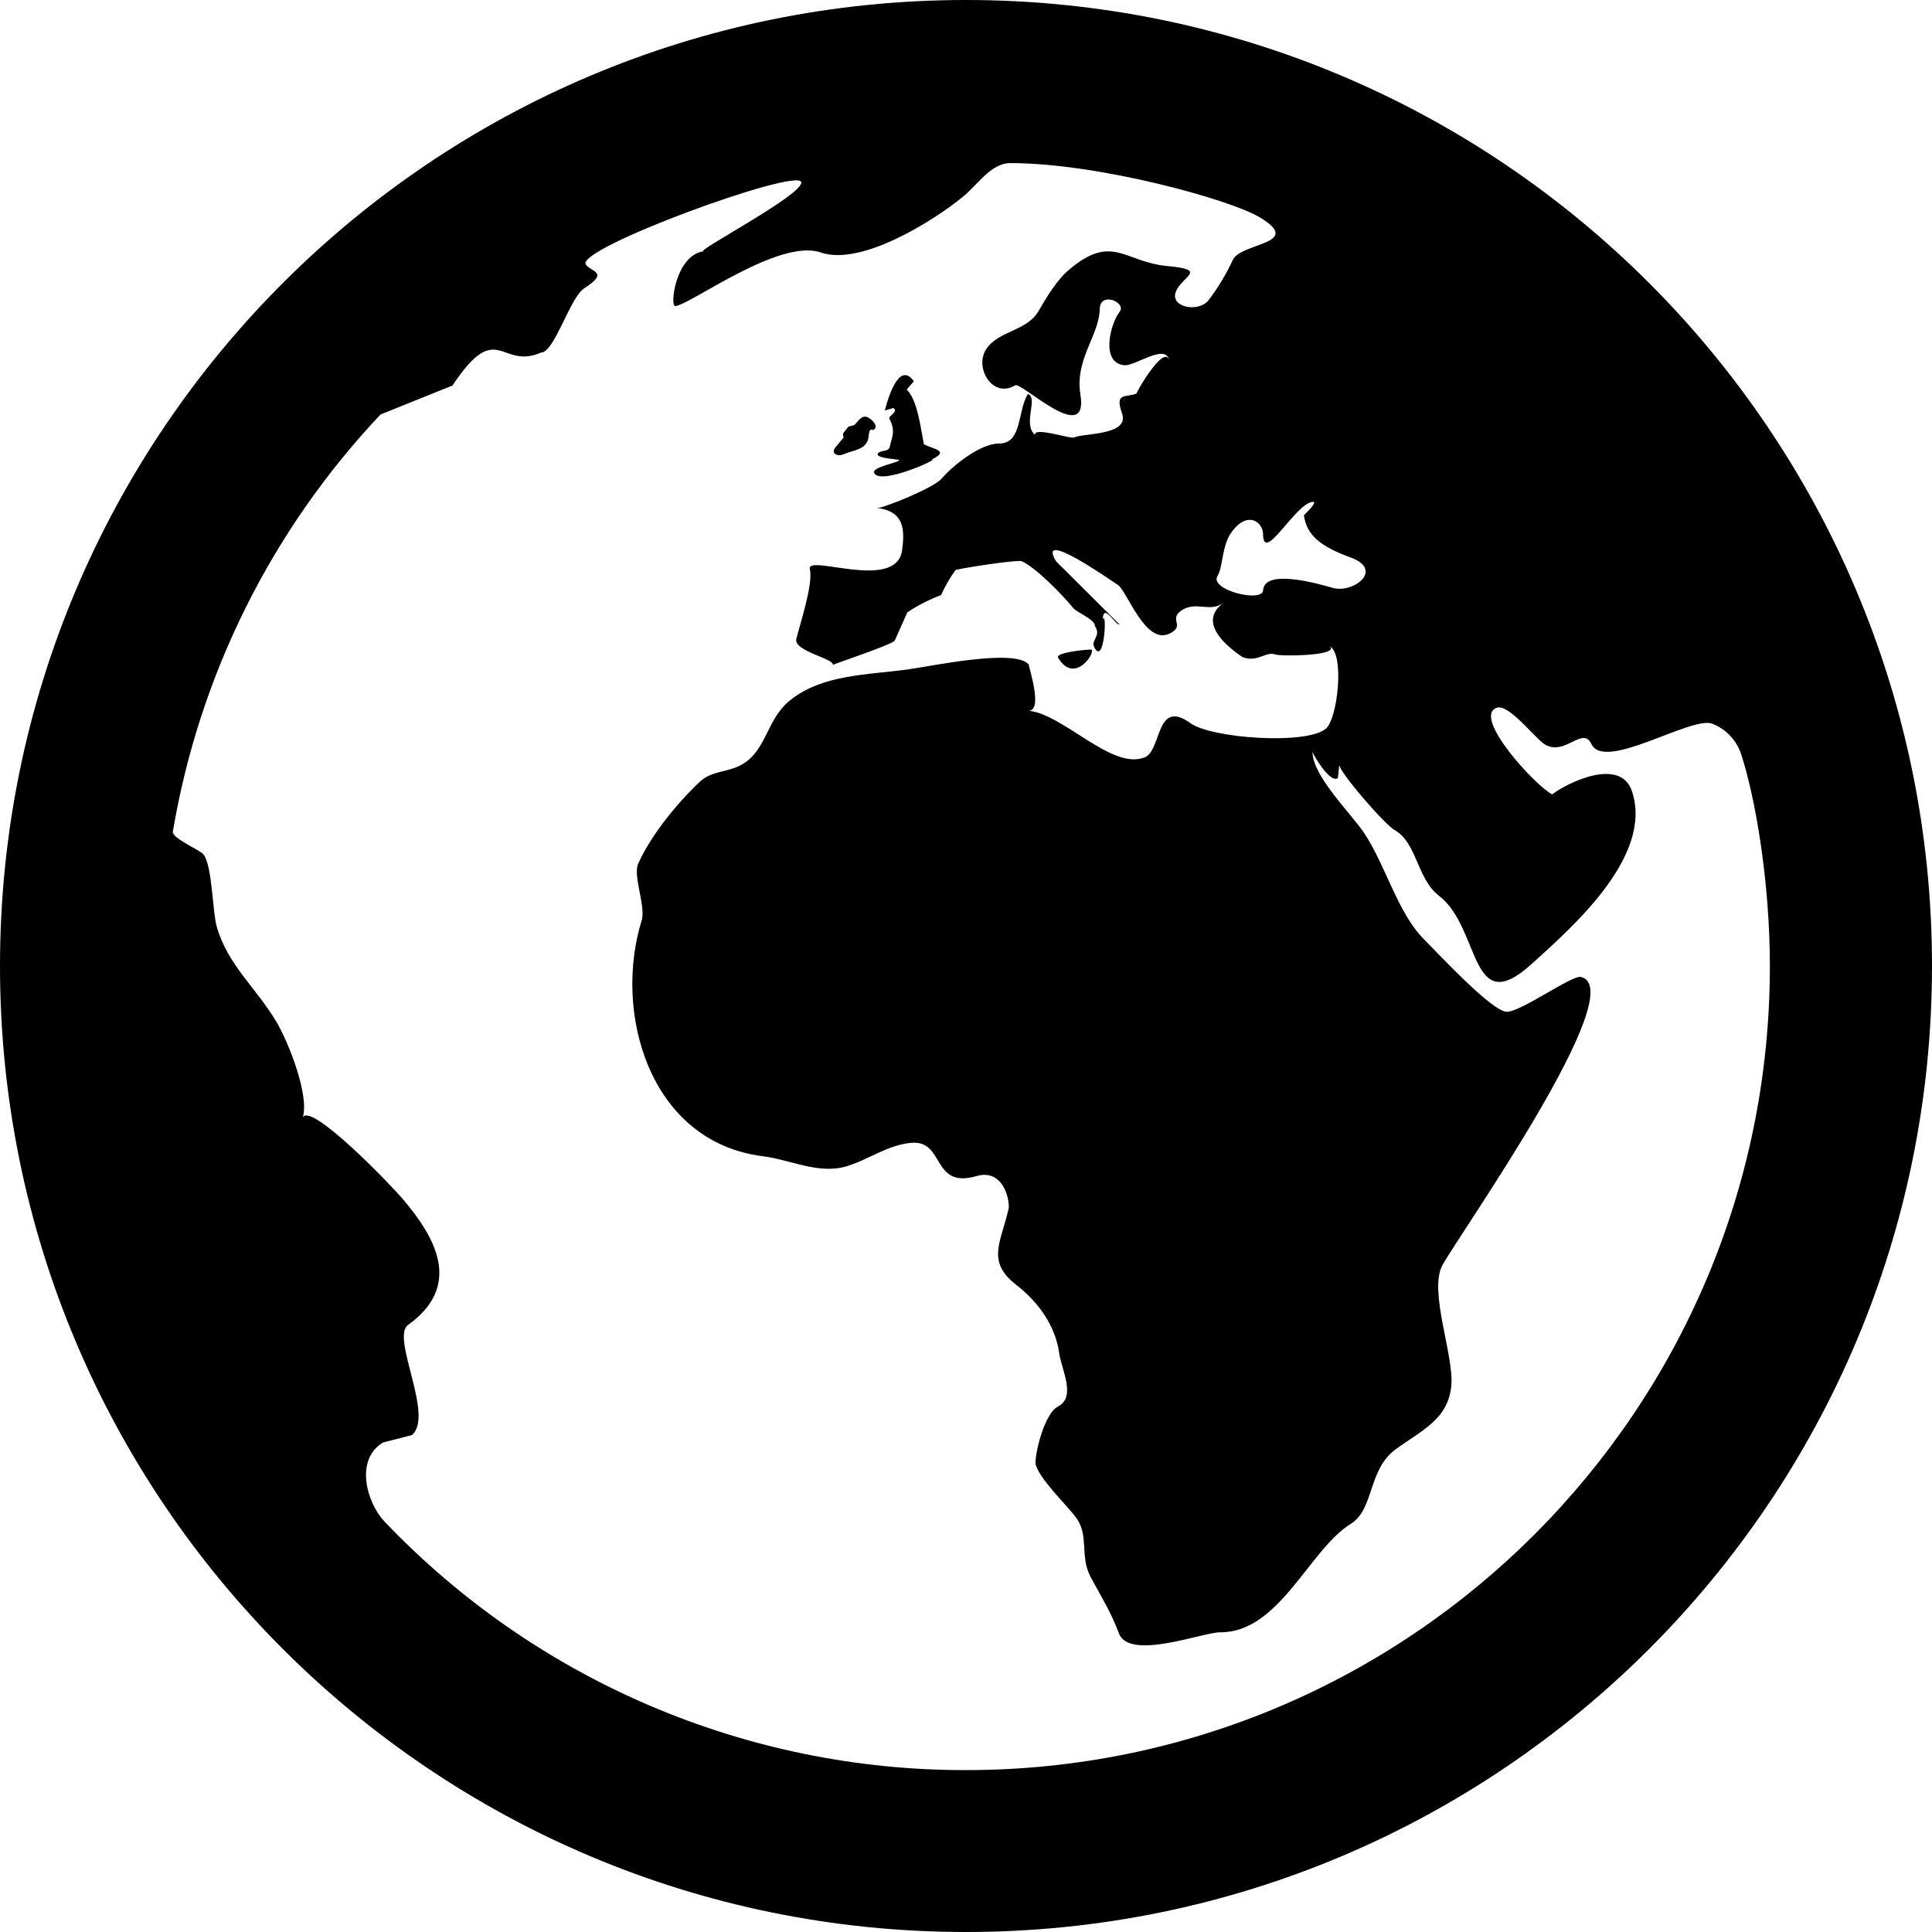
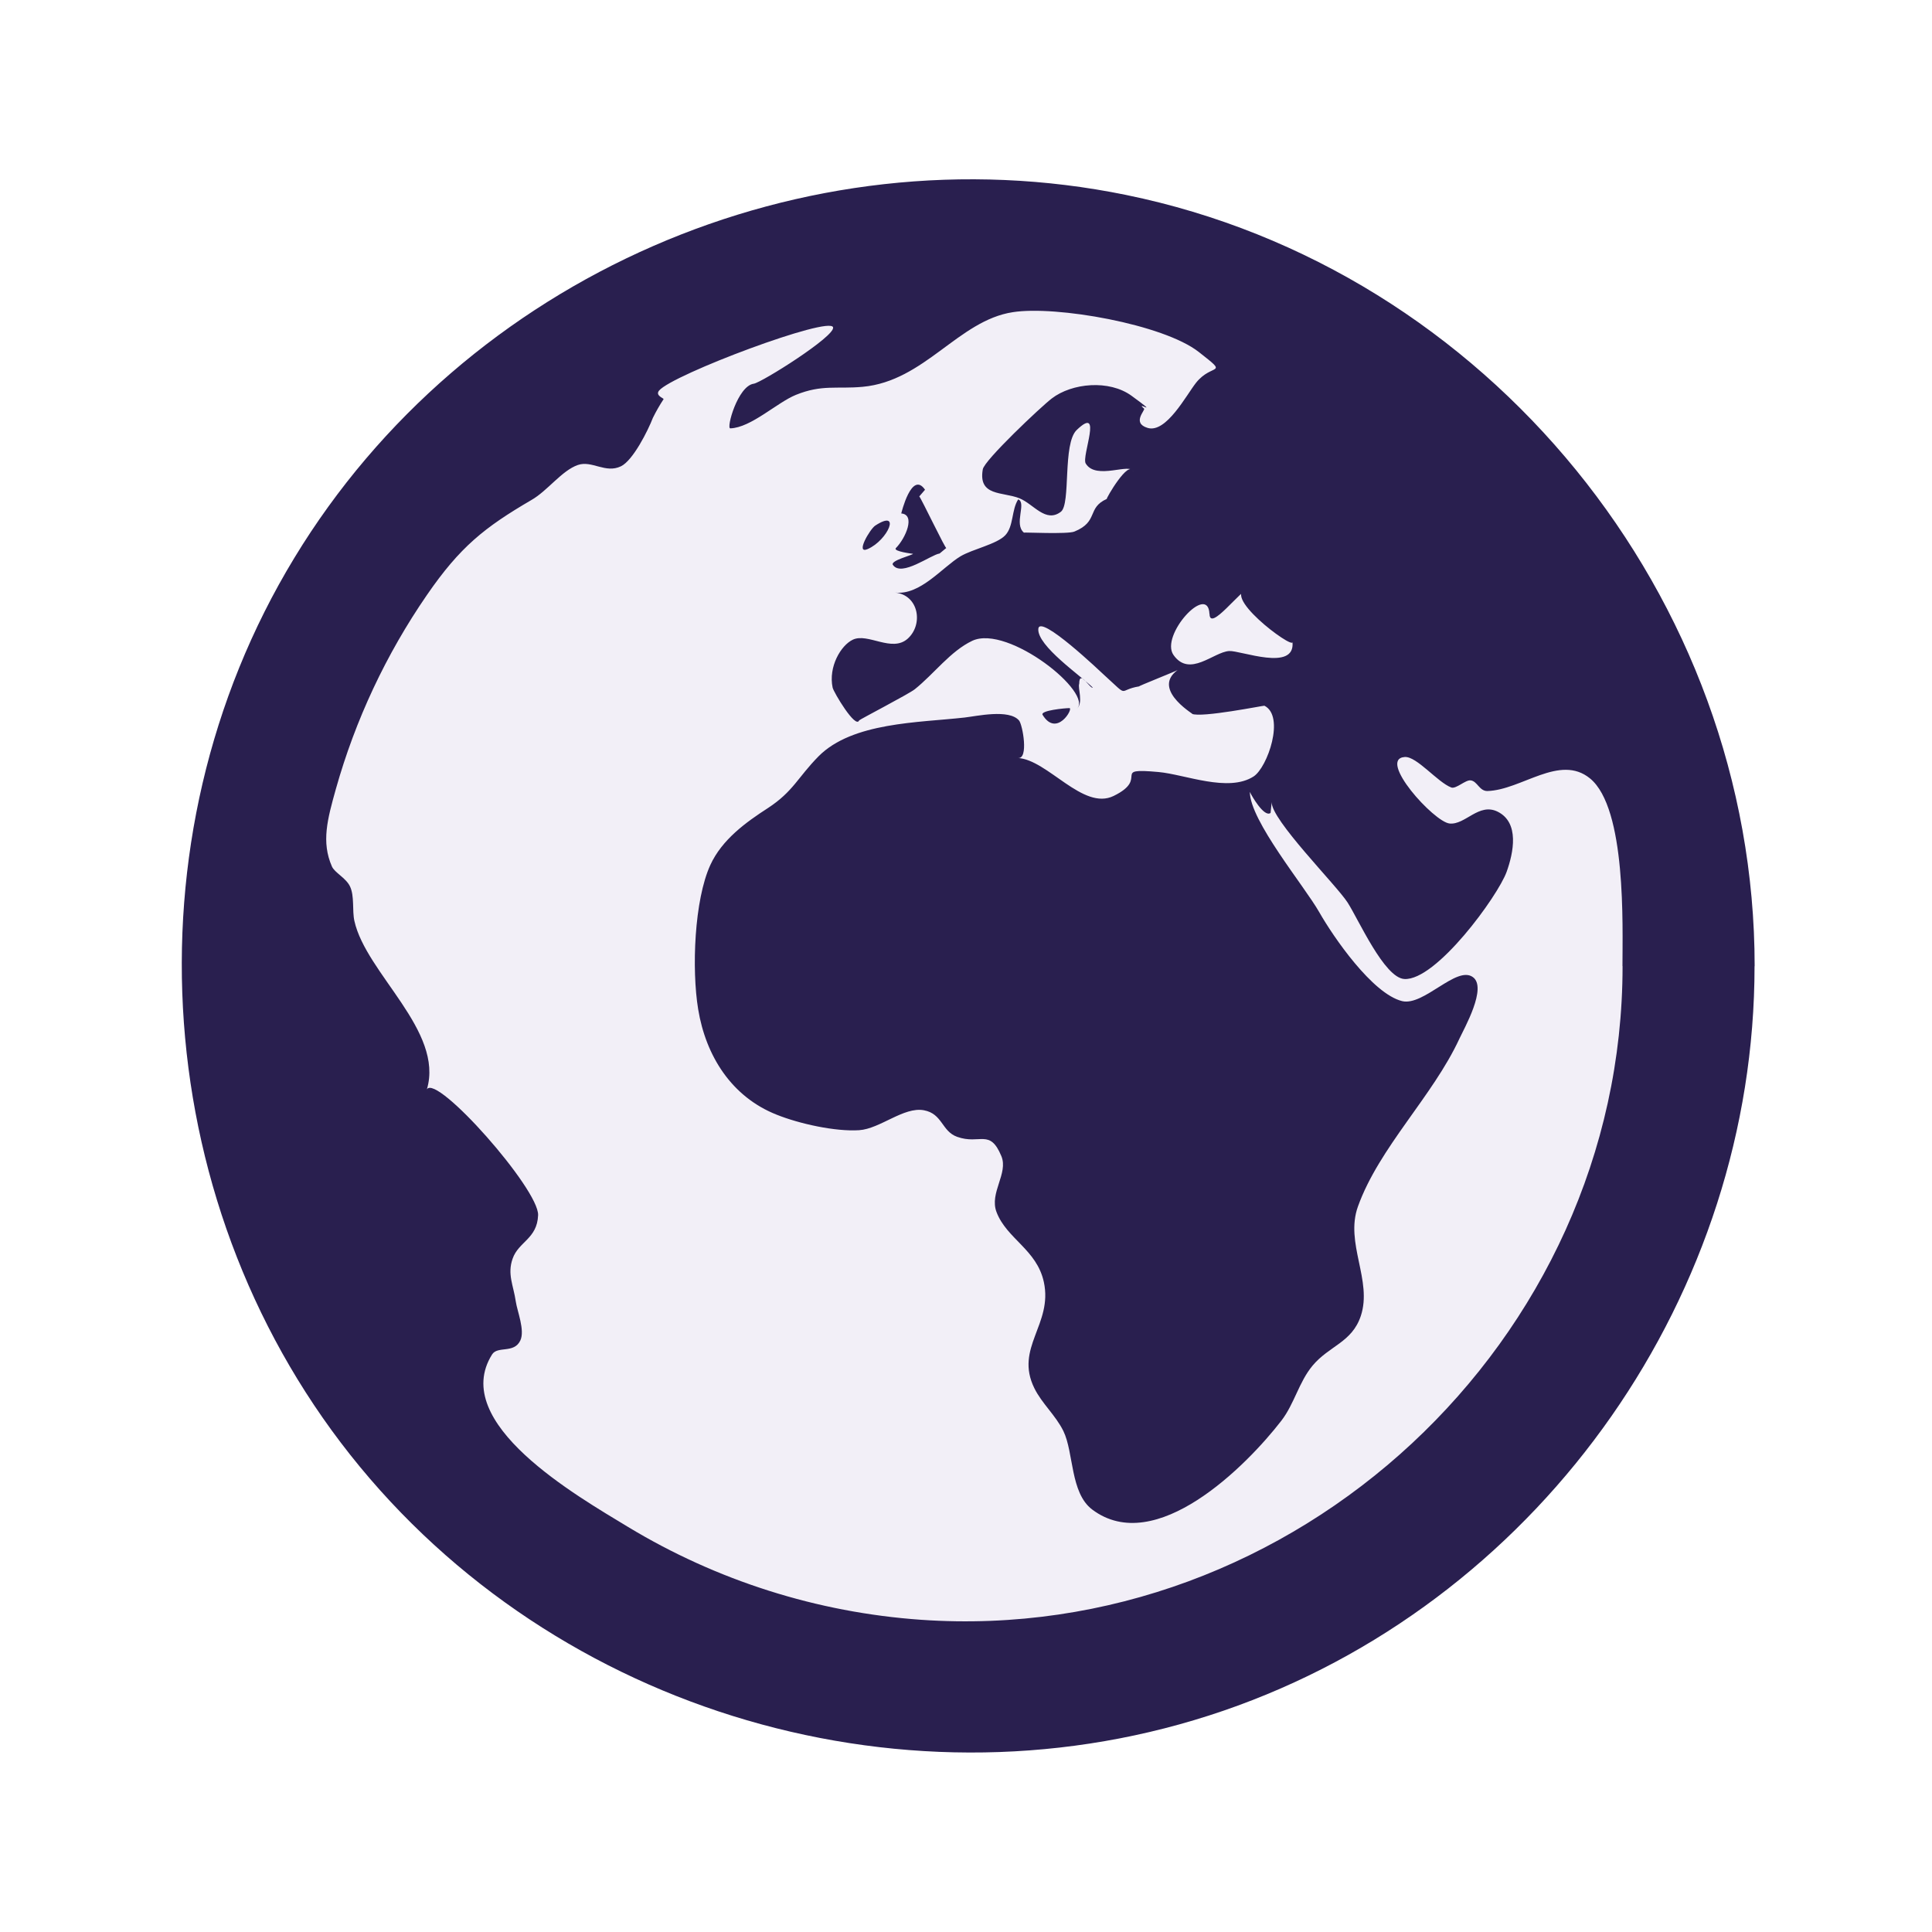
- <svg xmlns="http://www.w3.org/2000/svg" width="24" height="24" viewBox="0 0 24 24">
-   <path d="M13.144 8.171c-.035-.066.342-.102.409-.102.074.009-.196.452-.409.102zm-2.152-3.072l.108-.031c.064.055-.072.095-.051.136.086.155.021.248.008.332-.014.085-.104.048-.149.093-.053.066.258.075.262.085.011.033-.375.089-.304.171.096.136.824-.195.708-.176.225-.113.029-.125-.097-.19-.043-.215-.079-.547-.213-.68l.088-.102c-.206-.299-.36.362-.36.362zM24 12c0 6.627-5.373 12-12 12-6.628 0-12-5.373-12-12S5.372 0 12 0c6.627 0 12 5.373 12 12zm-8.31-5.371c-.006-.146-.19-.284-.382-.031-.135.174-.111.439-.184.557-.104.175.567.339.567.174.025-.277.732-.063.87-.025.248.069.643-.226.211-.381-.355-.13-.542-.269-.574-.523 0 0 .188-.176.106-.166-.218.027-.614.786-.614.395zM21.986 12c0-1.035-.177-2.08-.357-2.632a.611.611 0 0 0-.359-.378c-.256-.1-1.337.597-1.5.254-.107-.229-.324.146-.572.008-.12-.066-.454-.515-.605-.46-.309.111.474.964.688 1.076.201-.152.852-.465.992-.038.268.804-.737 1.685-1.251 2.149-.768.694-.624-.449-1.147-.852-.275-.211-.272-.66-.55-.815-.124-.07-.693-.725-.688-.813l-.017.166c-.094.071-.294-.268-.315-.321 0 .295.48.765.639 1.001.271.405.416.995.748 1.326.178.178.858.914 1.035.898.193-.017.803-.458.911-.433.644.152-1.516 3.205-1.721 3.583-.169.317.138 1.101.113 1.476-.029.433-.37.573-.693.809-.346.253-.265.745-.556.925-.517.318-.889 1.353-1.623 1.348-.216-.001-1.14.36-1.261.007-.094-.256-.22-.45-.353-.703-.13-.248-.015-.505-.173-.724-.109-.152-.475-.497-.508-.677-.002-.155.117-.626.28-.708.229-.117.044-.458.016-.656-.048-.354-.267-.646-.53-.851-.389-.299-.188-.537-.097-.964 0-.204-.124-.472-.398-.392-.564.164-.393-.44-.804-.413-.296.021-.538.209-.813.292-.346.104-.7-.082-1.042-.125-1.407-.178-1.866-1.786-1.499-2.946.037-.19-.114-.542-.048-.689.158-.352.48-.747.762-1.014.158-.15.361-.112.547-.229.287-.181.291-.553.572-.781.4-.325.946-.318 1.468-.388.278-.037 1.336-.266 1.503-.06 0 .038.191.604-.019.572.433.023 1.05.749 1.461.579.211-.088.134-.736.567-.423.262.188 1.436.272 1.68.069.15-.124.234-.93.052-1.021.116.115-.611.124-.679.098-.12-.044-.232.114-.425.025.116.055-.646-.354-.218-.667-.179.131-.346-.037-.539.107-.133.108.062.18-.128.274-.302.153-.53-.525-.644-.602-.116-.076-1.014-.706-.77-.295l.789.785c-.039.025-.207-.286-.207-.059.053-.135.02.579-.104.347-.055-.089.09-.139.006-.268 0-.085-.228-.168-.272-.226-.125-.155-.457-.497-.637-.579-.05-.023-.764.087-.824.11a1.78 1.78 0 0 0-.179.311 2.02 2.02 0 0 0-.419.214l-.157.353c-.068.061-.765.291-.769.3.029-.075-.487-.171-.453-.321.038-.165.213-.68.168-.868-.048-.197 1.074.284 1.146-.235.029-.225.046-.487-.313-.525.068.008.695-.246.799-.36.146-.168.481-.442.724-.442.284 0 .223-.413.354-.615.131.053-.07.376.087.507-.01-.103.445.057.489.033.104-.054.684-.022.594-.294-.1-.277.051-.195.181-.253-.022.009.34-.619.402-.413-.043-.212-.421.074-.553.063-.305-.024-.176-.52-.061-.665.089-.115-.243-.256-.247-.036-.006.329-.312.627-.241 1.064.108.659-.735-.159-.809-.114-.28.17-.509-.214-.364-.444.148-.235.505-.224.652-.476.104-.178.225-.385.385-.52.535-.449.683-.09 1.216-.041.521.048.176.124.104.324-.069.19.286.258.409.099a2.65 2.65 0 0 0 .298-.494c.089-.222.901-.197.334-.536-.374-.223-2.004-.672-3.096-.672-.236 0-.401.263-.581.412-.356.295-1.268.874-1.775.698-.519-.179-1.63.66-1.808.666-.065.004.004-.634.358-.681-.153.023 1.247-.707 1.209-.859-.046-.18-2.799.822-2.676 1.023.059.092.299.092-.016.294-.18.109-.372.801-.541.801-.505.221-.537-.435-1.099.409l-.894.36a9.96 9.96 0 0 0-2.58 5.183c-.013.079.334.226.379.28.112.134.112.712.167.901.138.478.479.744.74 1.179.154.259.41.914.329 1.186.108-.178 1.07.815 1.246 1.022.414.487.733 1.077.061 1.559-.217.156.33 1.129.048 1.368l-.361.093c-.356.219-.195.756.021.982a9.96 9.96 0 0 0 7.22 3.087c5.517 0 9.989-4.472 9.989-9.989zM10.479 5.643c.125-.055.293-.053.311-.22.015-.148.044-.046.08-.1.035-.053-.067-.138-.11-.146-.064-.014-.108.069-.149.104l-.072.019-.068.087.008.048-.087.106c-.085.084.002.139.087.102z" />
+ <svg xmlns="http://www.w3.org/2000/svg" viewBox="0 0 373 373">
+   <clipPath id="a">
+     <path d="m320 186.5c0 55.75-36 106.91-88.48 125.72s-112.59 2.13-148-40.81-40.31-105.47-11.67-153.35c28.86-48.24 86.46-73.63 141.55-62.35 61.34 12.56 106.6 68.24 106.6 130.79z" />
+   </clipPath>
+   <g clip-path="url(#a)">
+     <path d="m0 0h373v373h-373z" fill="#f2eff7" />
+   </g>
+   <path d="m201.28 138c-.44-.84 4.33-1.29 5.18-1.29s-2.46 5.76-5.18 1.29zm-27.28-38.87c2.8.22.87 4.77-1.06 6.71-.5.63 3.32 1.08 3.32 1.08.07.22-4.57 1.34-3.85 2.17 1.66 2.35 7.33-2 9-2.23l1.3-1.08c0 .61-4.85-9.57-5.23-9.94l1.11-1.29c-2.59-3.79-4.59 4.58-4.59 4.58zm164.74 87.4c0 63.09-40.46 121.05-99.72 142.75-59.93 21.95-128.94 3.09-169.52-46.08s-45.85-120.89-12.68-175.48c33-54.38 98.25-82.85 160.6-70.08 69.82 14.29 121.34 77.68 121.34 148.89zm-105.24-68c-.25-6.08-9.61 4.16-6.93 7.94 3.11 4.39 7.7-.58 10.73-.78 2.19-.14 12.82 4.07 12.23-1.74.15 1.52-14.82-9.63-8.26-10.43-1.66.19-7.75 8.61-7.75 4.98zm79.74 68c0-7.74.78-30.47-6.26-36.24-5.86-4.79-13.22 2.24-19.83 2.43-1.57 0-1.93-1.92-3.23-2.06-1-.11-2.81 1.7-3.72 1.38-2.66-1-6.69-6.06-9-5.89-5.33.39 5.62 12.53 8.66 12.84s5.65-4.09 9.29-2.28c4.24 2.11 3.06 7.89 1.73 11.6-1.68 4.68-13.63 21.08-19.76 20.7-3.87-.24-8.81-11.43-10.95-14.77s-14.84-16.05-14.65-19.39l-.22 2.1c-1.24.94-3.75-3.46-4-4.07 0 5.56 10.56 18.22 13.4 23.23 2.7 4.75 10.26 15.76 16 17.17 4.17 1 10.49-6.89 13.64-4.65 2.86 2-1.68 9.95-2.58 11.9-5.15 11.14-15.5 21-19.59 32.4-2.55 7.09 2.84 14.27.55 21.14-1.72 5.14-6.13 5.75-9.33 9.61-2.64 3.19-3.47 7.3-6 10.6-6.74 8.73-24.28 26.36-36.52 17.16-4.27-3.21-3.54-11-5.57-15.16-1.51-3.06-4.14-5.3-5.6-8.26-3.87-7.82 3.6-12.32 1.83-20.5-1.36-6.29-7.17-8.33-9.14-13.52-1.41-3.71 2.32-7.45.94-10.79-2.24-5.39-4.12-2.15-8.54-3.73-3-1.07-2.81-4.46-6.42-5.13-3.88-.72-8.45 3.58-12.5 3.85-4.6.3-11.56-1.24-15.94-3-8.68-3.44-13.66-11.32-15.14-20.36-1.27-7.72-.75-21.08 2.35-27.84 2.25-4.92 6.89-8.26 11.13-11 4.89-3.2 5.76-5.93 9.78-10 6.54-6.57 19.26-6.47 28.18-7.47 2.31-.26 8.58-1.69 10.51.57.69.81 1.91 7.57-.24 7.24 5.76.31 12.58 10.22 18.5 7.33 7.12-3.47-.8-5.48 8.68-4.62 5.13.47 13.45 4 18.34.86 2.7-1.74 6.11-11.65 2.09-13.66-.07-.07-12.2 2.38-14 1.56 1.47.7-8.18-4.48-2.76-8.45-.32.23-7.94 3.24-7.4 3.15-4.3.7-1.78 2.36-6.66-2.08-.67-.61-12.63-12.05-12.83-9-.21 3.28 8.25 9.06 10.52 11.32-.49.32-2.62-3.62-2.62-.75-.33.84.88 3.72-.51 4.9 3.48-3-13.21-16.37-20.11-13.2-4.24 2-7.42 6.41-11.14 9.38-1.11.89-10.65 5.84-10.73 6-.66 1.71-4.93-5.43-5.12-6.33-.84-4 1.57-8.14 3.9-9.25 2.9-1.38 7.56 2.55 10.61-.21s2.11-8.41-2.45-8.89c4.84.57 9.06-4.83 12.63-7 2.32-1.38 7-2.33 8.64-4.06s1.19-4.92 2.5-6.93c1.66.67-.89 4.76 1.1 6.42 0-.08 8.41.34 9.74-.2 4.76-1.94 2.35-4.56 6.27-6.31-.28.11 4.31-7.84 5.09-5.23-.39-1.9-7.17 1.72-9.17-1.61-.84-1.4 3.42-11.41-1.73-6.47-2.78 2.66-1.1 14.28-3.06 15.79-2.93 2.24-5.24-1.47-8-2.6-3.22-1.29-8-.33-7.08-5.58.26-1.74 11.26-12.12 13.32-13.69 3.91-3 11.09-3.66 15.4-.52 6 4.37.43.74 2.42 2.48.31.27-2.45 2.76.67 3.72 3.6 1.11 7.51-6.38 9.37-8.72 3.11-3.9 6.49-1.25.53-5.93-6.84-5.37-27.61-9-35.91-7.69-10.53 1.61-17 13.31-29 14.41-5 .46-7.82-.49-12.87 1.55-3.67 1.49-8.67 6.34-12.67 6.47-.84.05 1.44-8.21 4.53-8.62 1.52-.23 15.74-9.16 15.31-10.88-.58-2.29-31 9.1-33.6 12.21-.8 1 1 1.48.87 1.66a33.7 33.7 0 0 0 -2.06 3.6c-.94 2.45-3.84 8.23-6.16 9.35-3 1.45-5.6-1.18-8.32-.25-3.11 1.07-5.86 5-9 6.78-9 5.26-13.74 9-20.18 18.37a126.46 126.46 0 0 0 -17.55 37.42c-1.63 5.83-2.83 10.22-.76 14.94.53 1.21 2.68 2.19 3.48 3.83.91 1.87.41 4.68.86 6.69 2.25 10.15 17.33 21.21 14 32.51 1.86-3.06 21.67 19.28 21.47 24.3-.18 4.57-3.77 5.1-4.92 8.39-1.06 3 .15 5.13.61 8.27.27 1.87 1.8 5.55.88 7.52-1.21 2.59-4.38 1-5.46 2.71-8.31 13.25 16.44 27.34 26.21 33.27a126.42 126.42 0 0 0 56.58 17.95c72.21 5.04 135.47-53.8 135.47-126.19zm-145.71-80.53c3.93-1.73 6.52-7.83 1.44-4.52-1.02.68-3.92 5.62-1.44 4.52z" fill="#291f4f" />
</svg>
